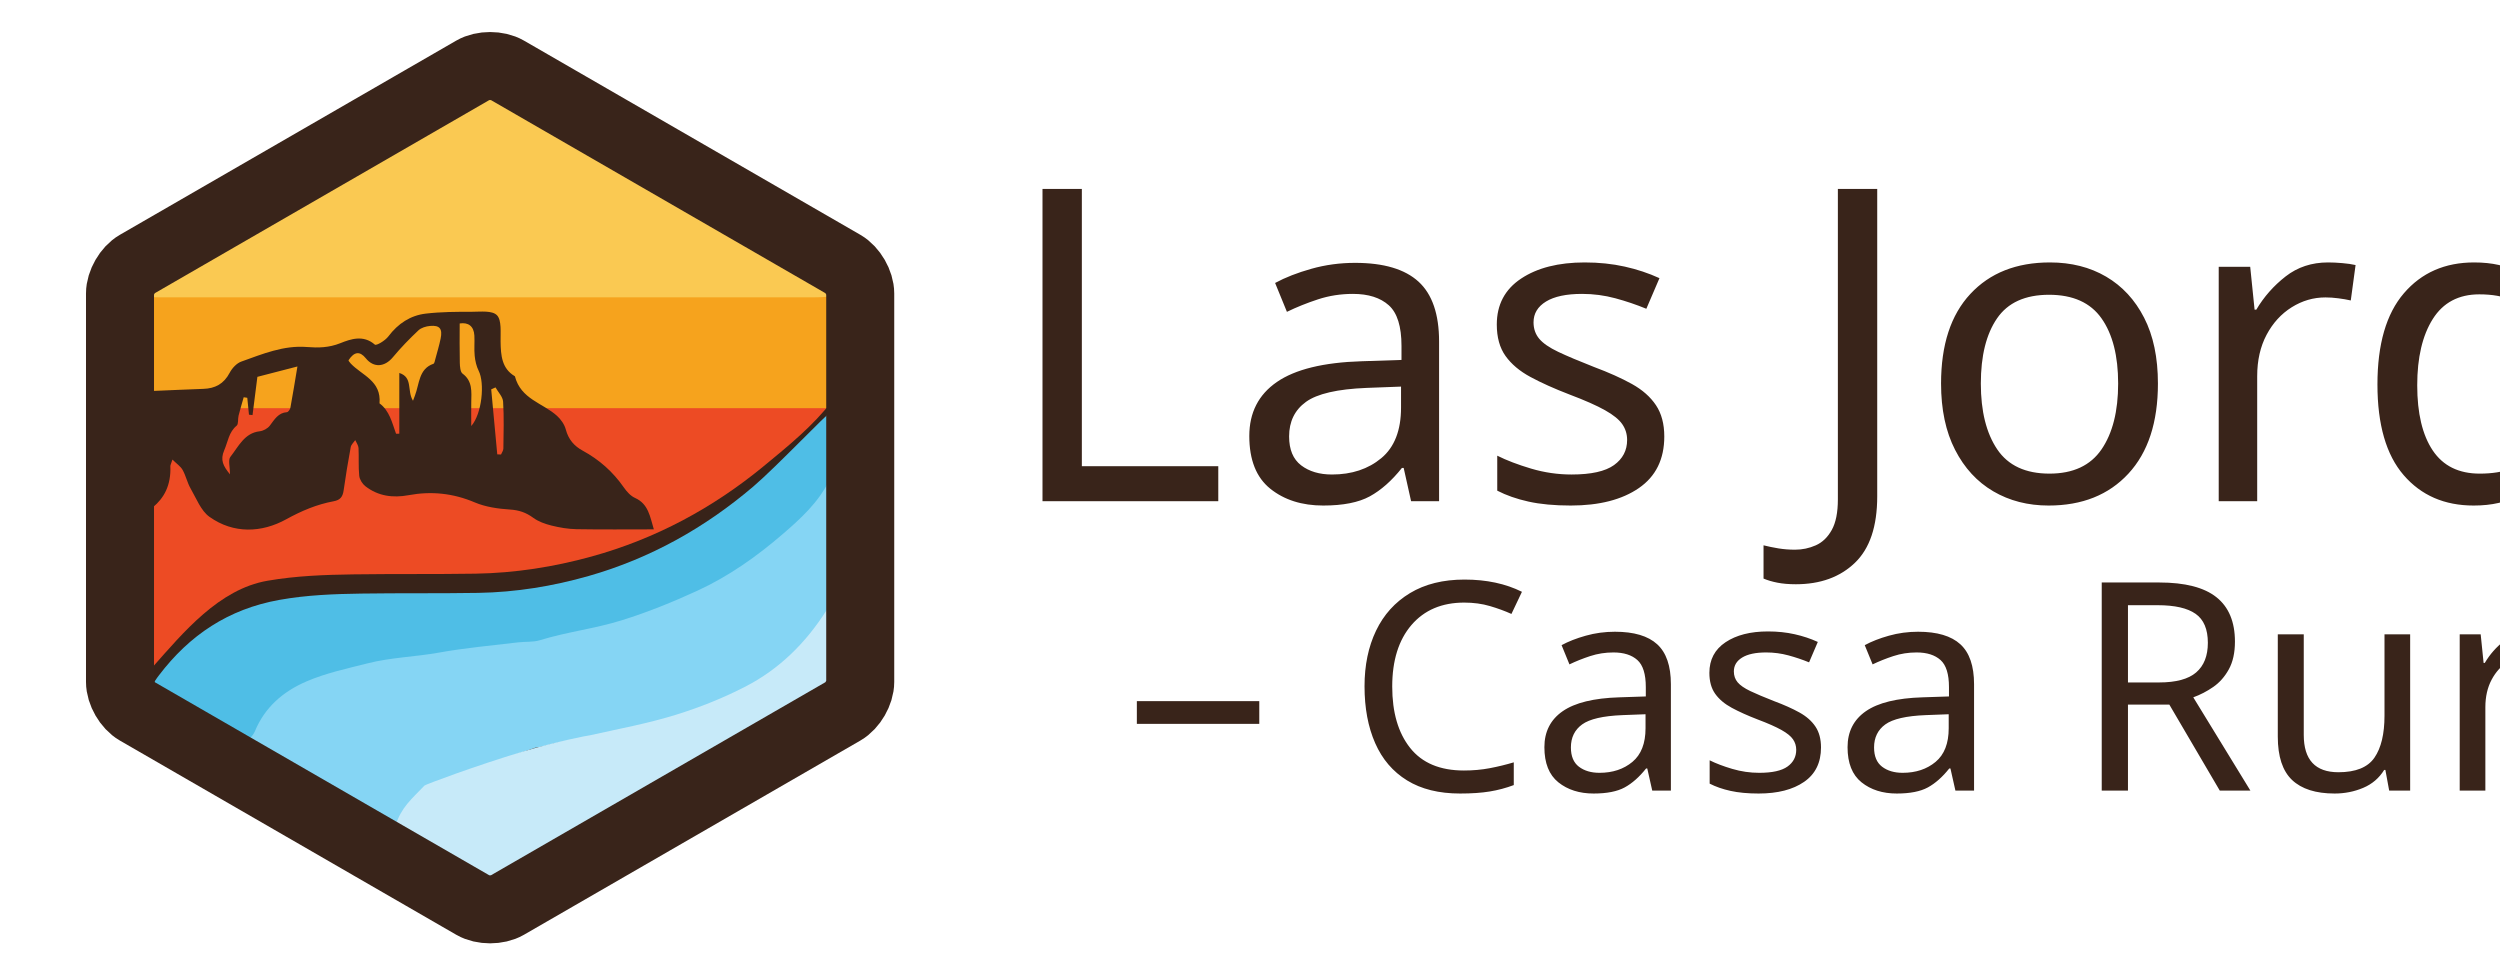
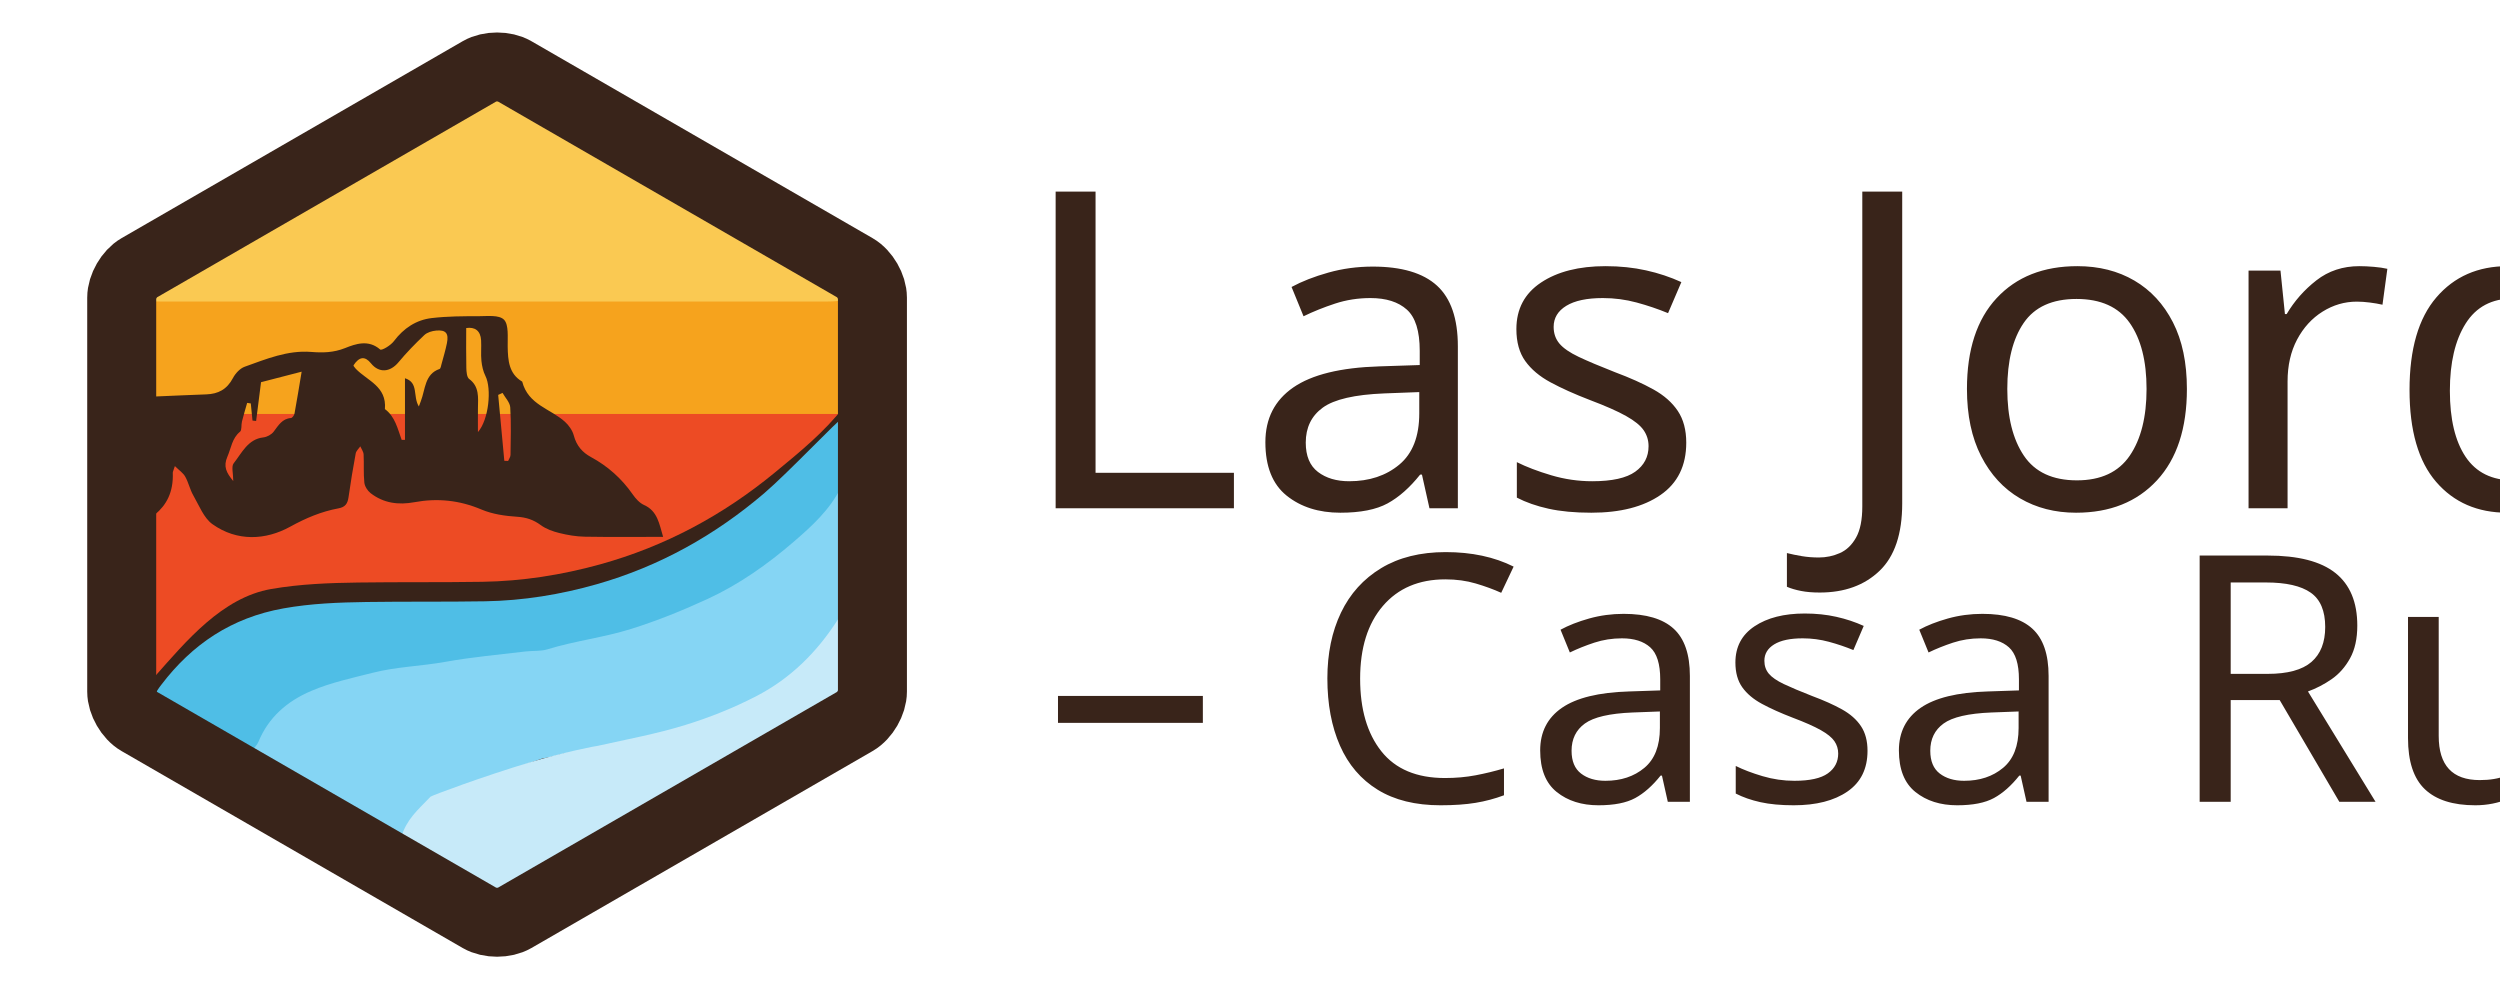
- <svg xmlns="http://www.w3.org/2000/svg" version="1.1" id="Logo" x="0px" y="0px" width="1286.421px" height="500px" viewBox="0 0 1286.421 500" enable-background="new 0 0 1286.421 500" xml:space="preserve">
+ <svg xmlns="http://www.w3.org/2000/svg" version="1.1" id="Logo" x="0px" y="0px" width="1268.422px" height="500px" viewBox="0 0 1268.422 500" enable-background="new 0 0 1268.422 500" xml:space="preserve">
  <g>
    <g>
      <path fill="#382319" d="M76.606,162.531c0-5.5,3.897-12.25,8.66-15l160.904-92.897c4.763-2.75,12.557-2.75,17.32,0l160.904,92.897    c4.763,2.75,8.66,9.5,8.66,15v185.797c0,5.5-3.897,12.25-8.66,15l-160.904,92.898c-4.763,2.75-12.557,2.75-17.32,0L85.267,363.328    c-4.763-2.75-8.66-9.5-8.66-15V162.531z" />
    </g>
    <path fill-rule="evenodd" clip-rule="evenodd" fill="#85D5F4" d="M218.732,404.617c-4.533,8.807-7.921,12.754-14.037,20.67   c-24.773-13.734-49.54-27.48-74.338-41.166c-1.134-0.625-1.775-1.412-2.228-2.486c1.698-11.428,8.865-19.414,17.946-25.906   c9.441-6.752,20.347-10.775,31.611-13.473c11.432-2.734,23.182-3.998,34.82-5.781c32.758-5.02,66.009-7.191,98.16-15.852   c34.182-9.211,65.291-24.021,91.828-47.102c9.084-7.9,17.596-16.453,24.412-26.946c2.998,9.712,1.604,19.599,1.822,29.333   c0.217,9.852,0.189,19.713-0.041,29.568c-1.785,17.215-14.867,27.064-26.813,37.133c-13.49,11.369-29.951,17.963-46.754,23.58   c-22.557,7.543-46.154,11.23-69.301,16.301c-3.482,0.762-5.503,1.627-10.457,2.277" />
    <path fill-rule="evenodd" clip-rule="evenodd" fill="#4FBEE6" d="M426.521,305.086c0-19.172,0-38.344,0-57.507   c-5.59,11.175-14.688,19.427-23.799,27.278c-13.281,11.443-27.688,21.658-43.834,29.09c-12.58,5.791-25.377,10.977-38.734,15.166   c-13.945,4.375-28.458,6.035-42.354,10.324c-3.489,1.076-7.449,0.648-11.169,1.098c-13.586,1.641-27.334,2.848-40.685,5.264   c-12.246,2.217-24.723,2.451-36.944,5.572c-10.56,2.695-21.16,4.922-31.189,9.221c-12.288,5.268-21.633,13.475-26.678,25.771   c-0.746,1.818-2.13,2.941-3.166,4.42c-12.464-5.162-23.433-12.945-35.342-19.084c-3.062-1.58-7-3.291-10.203-4.365   c-6.465-2.168-3.259-6.375-0.591-9.885c15.603-20.533,35.581-34.049,61.973-38.77c14.038-2.51,28.023-3.031,42.109-3.242   c20.043-0.299,40.096-0.025,60.139-0.359c19.354-0.318,38.423-3.426,56.902-8.711c31.717-9.064,59.822-24.834,84.684-46.032   c12.094-10.31,38.682-38.393,39.646-38.038c2.688,12.667,1.168,25.521,1.414,38.261c0.582,29.716,0.199,59.444,0.166,89.165   c0,1.082-0.447,2.164-0.688,3.246c-2.654-2.01-2.119-4.924-2.156-7.6c-0.121-8.908-0.08-17.816,0.34-26.719   C425.971,307.445,425.756,306.244,426.521,305.086z" />
    <path fill-rule="evenodd" clip-rule="evenodd" fill="#C7EAF9" d="M303.394,378.393c14.862-3.32,29.804-6.063,44.458-10.607   c12.371-3.842,24.174-8.555,35.602-14.43c17.578-9.047,31.115-22.482,41.711-39.104c1.75-2.746-0.188-6.285,2.309-8.709   c0.096,0.973,0.193,1.945,0.293,2.916c0.805,13.594,0.943,27.186-0.061,40.775c-3.709,6.547-10.846,8.432-16.67,11.887   c-31.346,18.605-62.887,36.877-94.4,55.201c-20.084,11.678-40.229,23.252-60.358,34.852c-9.07,5.227-16.191-0.381-23.417-4.525   c-9.669-5.549-19.831-16.027-29.396-21.756c3.016-9.428,8.062-13.465,14.967-20.67c0.479-0.564,26.858-10.363,49.915-17.291   C286.746,381.404,302.834,378.383,303.394,378.393" />
    <g>
      <path fill-rule="evenodd" clip-rule="evenodd" fill="#ED4B24" d="M137.679,298.828c14.696-2.535,29.339-3.063,44.086-3.275    c20.984-0.303,41.979-0.025,62.963-0.363c20.263-0.322,40.227-3.461,59.573-8.801c33.209-9.158,62.634-25.092,88.662-46.502    c12.661-10.416,25.418-20.752,35.363-33.678c-0.006-0.123,0.01-0.234,0.014-0.352H77.574l1.125,136.1c0,0-0.059,0.488-0.054,0.652    c0.003,0.113,0.063,0.445,0.063,0.445C94.3,325.502,112.663,303.146,137.679,298.828z" />
    </g>
    <rect x="78.556" y="149.001" fill="#F6A31D" width="348.545" height="61.031" />
    <g>
      <path fill="#FAC952" d="M418.689,153.003c5.5,0,10-0.481,10-1.07s-3.897-3.32-8.66-6.07L259.126,52.965    c-4.763-2.75-12.557-2.75-17.32,0L80.901,145.862c-4.763,2.75-8.66,5.481-8.66,6.07s4.5,1.07,10,1.07H418.689z" />
    </g>
    <g>
      <path fill="none" stroke="#39241A" stroke-width="35" stroke-miterlimit="10" d="M61.75,150.996c0-5.5,3.897-12.25,8.66-15    l173.124-99.952c4.763-2.75,12.557-2.75,17.32,0l173.131,99.952c4.763,2.75,8.66,9.5,8.66,15V350.9c0,5.5-3.897,12.25-8.66,15    l-173.131,99.951c-4.763,2.75-12.557,2.75-17.32,0L70.411,365.9c-4.763-2.75-8.66-9.5-8.66-15V150.996z" />
    </g>
    <path fill-rule="evenodd" clip-rule="evenodd" fill="#39241A" d="M326.788,256.232c-2.243-1-4.258-3.215-5.749-5.364   c-5.657-8.146-12.745-14.377-21.194-18.966c-4.34-2.356-7.33-5.706-8.714-10.938c-0.685-2.592-2.535-5.193-4.509-6.982   c-7.342-6.648-18.622-8.55-21.667-20.36c-6.767-3.971-7.256-10.718-7.372-17.869c-0.075-4.67,0.609-10.992-1.847-13.523   c-2.5-2.575-8.434-1.798-12.865-1.8c-7.939-0.003-15.931,0.02-23.806,0.947c-7.808,0.92-14.213,5.055-19.255,11.759   c-1.613,2.146-6.156,4.86-6.933,4.186c-5.938-5.168-12.442-2.854-17.771-0.726c-5.88,2.349-11.381,2.433-17.214,1.964   c-11.935-0.959-22.809,3.597-33.746,7.507c-2.355,0.842-4.694,3.342-5.946,5.725c-3.047,5.804-7.534,8.094-13.524,8.302   c-8.679,0.303-17.355,0.72-26.032,1.079v59.876c5.738-4.754,9.407-11.223,9.02-21.186c-0.019-0.505,0.307-1.024,1.066-3.381   c2.212,2.192,4.201,3.482,5.253,5.361c1.667,2.973,2.387,6.548,4.084,9.495c2.944,5.118,5.346,11.497,9.714,14.606   c12.518,8.914,26.991,8.154,39.461,1.279c8.02-4.42,15.841-7.691,24.469-9.295c3.372-0.627,4.645-2.275,5.119-5.631   c1.048-7.44,2.275-14.854,3.645-22.233c0.243-1.309,1.525-2.401,2.327-3.594c0.586,1.355,1.606,2.685,1.68,4.07   c0.253,4.761-0.122,9.575,0.368,14.297c0.197,1.908,1.635,4.169,3.147,5.346c6.653,5.169,14.23,6.104,22.214,4.626   c11.667-2.164,22.883-1.037,34.042,3.693c5.637,2.391,12.036,3.297,18.157,3.688c4.566,0.293,8.23,1.5,11.948,4.229   c2.722,1.996,6.138,3.201,9.41,4.014c4.197,1.043,8.551,1.791,12.85,1.869c13.09,0.234,26.185,0.086,39.827,0.086   C334.477,265.844,333.653,259.289,326.788,256.232z M149.426,209.828c-0.163,0.881-1.135,2.222-1.799,2.268   c-4.42,0.308-6.359,3.71-8.76,6.891c-1.15,1.524-3.392,2.73-5.253,2.938c-7.844,0.877-10.903,7.879-15.079,13.176   c-1.23,1.563-0.189,5.134-0.189,8.978c-3.508-4.277-5.157-7.361-2.951-12.428c1.903-4.369,2.333-9.322,6.391-12.615   c0.984-0.798,0.54-3.436,0.973-5.165c0.793-3.176,1.75-6.307,2.638-9.456c0.615,0.092,1.23,0.184,1.845,0.274   c0.289,2.9,0.579,5.8,0.869,8.699c0.611,0.07,1.223,0.14,1.834,0.209c0.837-6.594,1.673-13.188,2.498-19.686   c7.026-1.819,14.046-3.637,20.604-5.335C151.775,196.18,150.683,203.021,149.426,209.828z M226.747,174.163   c-0.731,3.568-1.783,7.064-2.733,10.581c-0.236,0.871-0.459,2.27-0.987,2.45c-7.593,2.607-7.186,10.35-9.503,16.33   c-0.268,0.691-0.522,1.39-1.014,2.702c-3.196-5.217,0.074-12.041-7.039-14.317c0,10.693,0,20.966,0,31.248   c-1.074,0-1.651,0.101-1.692-0.015c-2.047-5.677-3.352-11.796-8.49-15.584c0.994-11.613-8.944-14.362-14.77-20.446   c-0.362-0.379-0.68-0.81-0.993-1.236c-0.102-0.137-0.122-0.34-0.179-0.513c2.929-4.475,5.818-4.803,8.884-1.007   c4.062,5.027,9.692,4.563,13.951-0.557c4.066-4.886,8.508-9.459,13.104-13.79c1.495-1.41,3.954-2.1,6.039-2.291   C226.25,167.266,227.771,169.164,226.747,174.163z M242.488,219.229c0-4.915-0.047-8.546,0.01-12.176   c0.086-5.464,0.754-10.953-4.49-14.805c-1.149-0.845-1.358-3.648-1.405-5.567c-0.162-6.713-0.062-13.433-0.062-20.241   c4.439-0.68,7.285,1.383,7.556,6.226c0.195,3.478-0.188,7.005,0.165,10.455c0.267,2.615,0.886,5.372,2.046,7.671   C249.508,197.14,248.045,212.873,242.488,219.229z M259.02,230.828c-0.012,1.021-0.792,2.032-1.214,3.047   c-0.644-0.026-1.288-0.053-1.931-0.08c-1.038-11.145-2.076-22.289-3.114-33.434c0.737-0.34,1.473-0.678,2.209-1.017   c1.366,2.441,3.749,4.81,3.91,7.337C259.392,214.699,259.118,222.775,259.02,230.828z" />
  </g>
  <g>
    <g>
-       <text transform="matrix(1 0 0 1 514.6084 257.8848)" fill="#39241A" font-family="'Onyx'" font-size="225">Las Jordanas</text>
+       <text transform="matrix(1 0 0 1 513.7715 257.8848)" fill="#39241A" font-family="'Onyx'" font-size="225">Las Jordanas</text>
    </g>
    <g>
-       <text transform="matrix(1 0 0 1 578.9873 406.8232)" fill="#39241A" font-family="'Onyx'" font-size="150">– Casa Rural –</text>
+       <text transform="matrix(1 0 0 1 529.793 406.8232)" fill="#39241A" font-family="'Onyx'" font-size="175">– Casa Rural –</text>
    </g>
  </g>
</svg>
